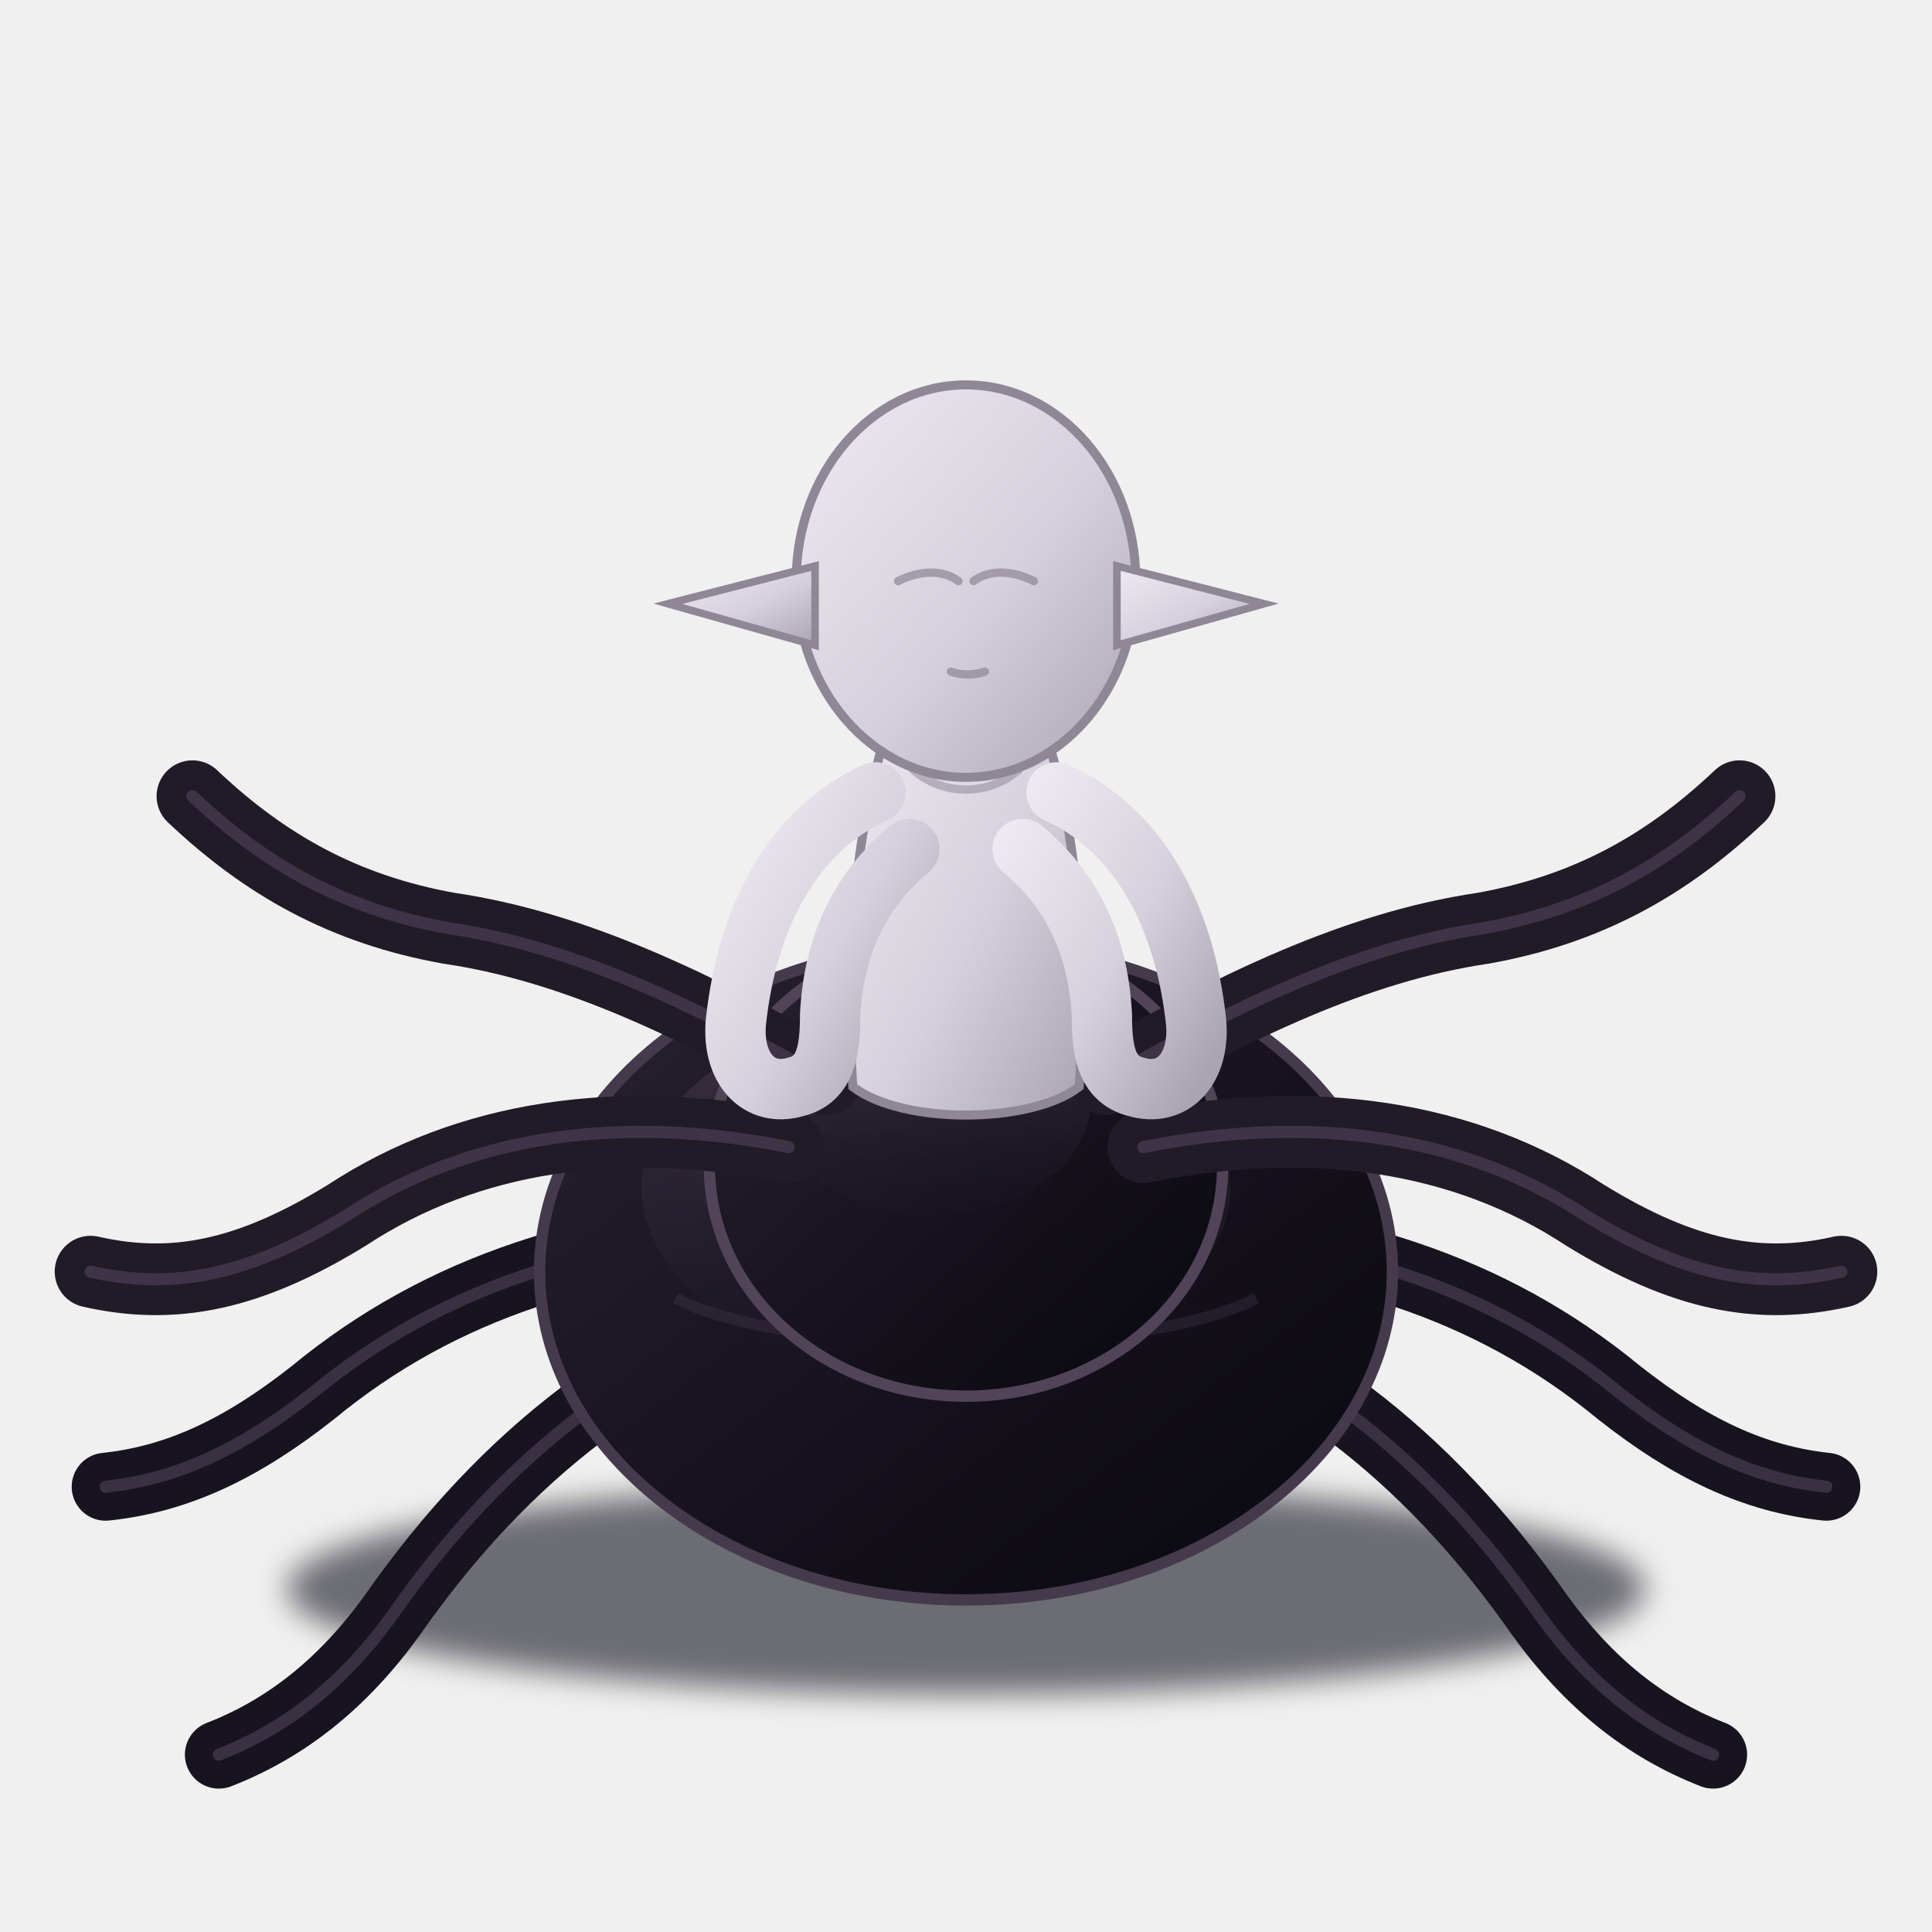
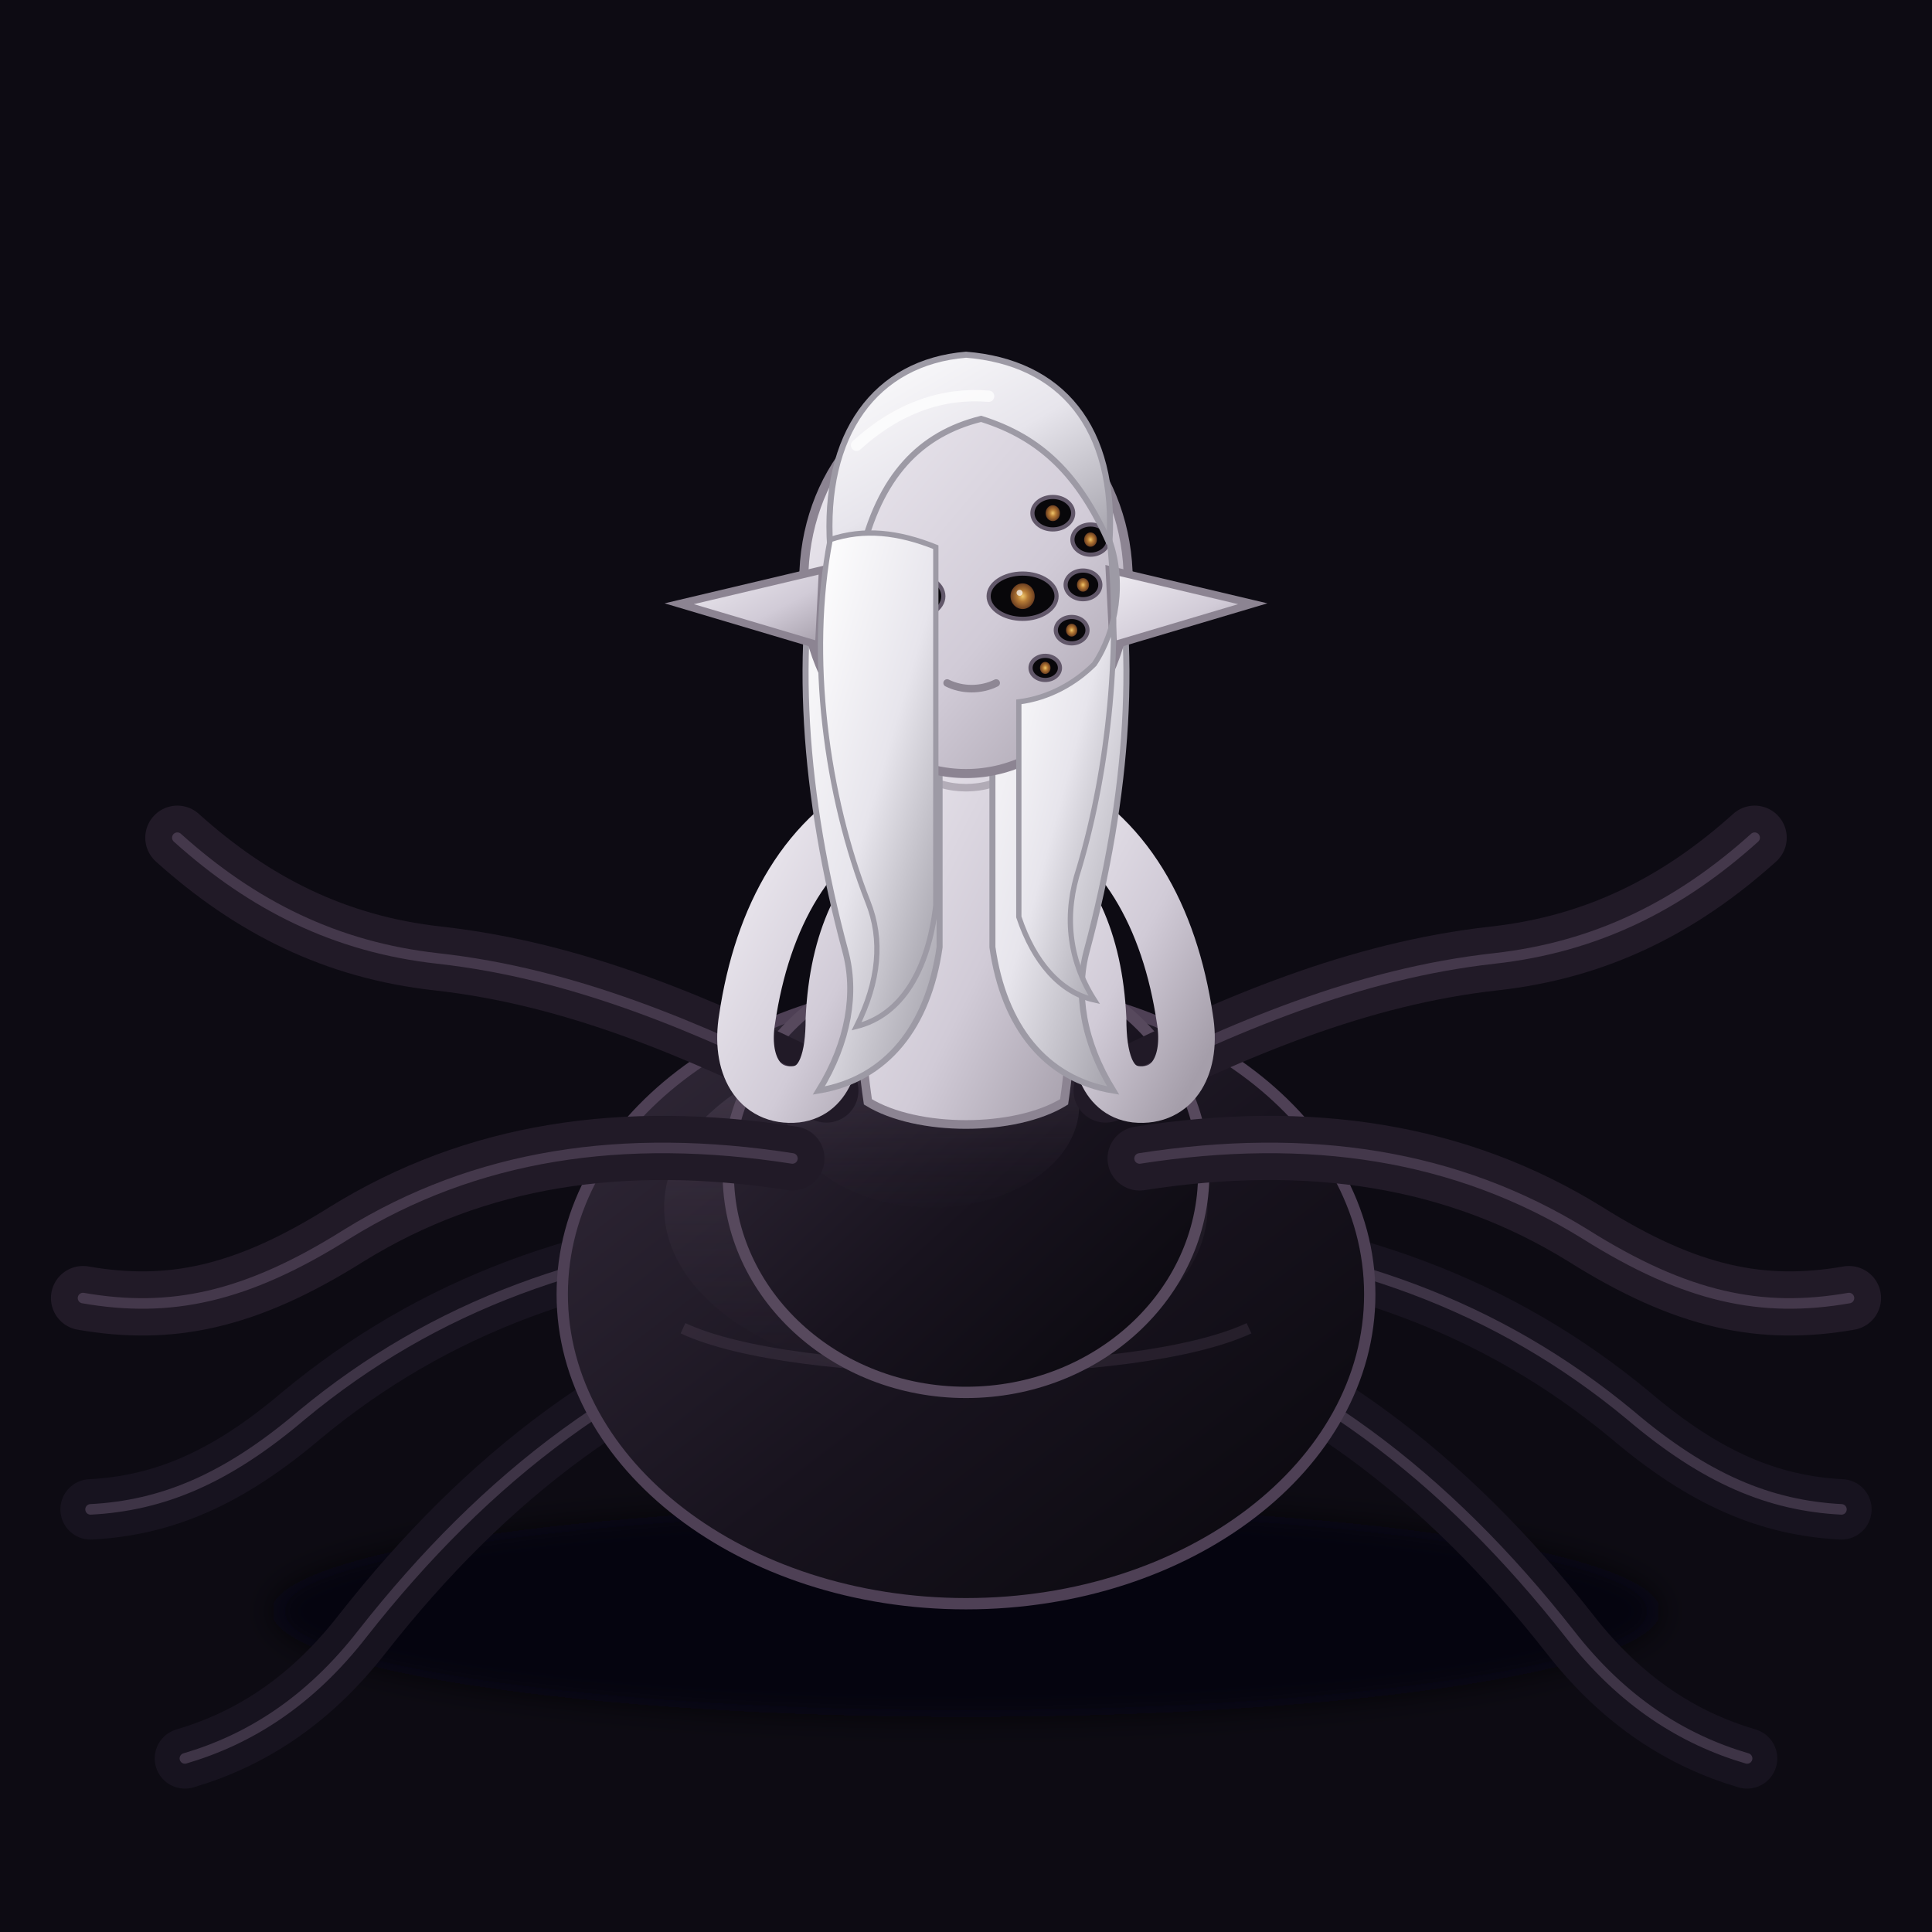
- <svg xmlns="http://www.w3.org/2000/svg" viewBox="0 0 512 512" role="img" aria-labelledby="title desc" data-character="churider" data-state="idle" data-stage="anatomy-blockout">
+ <svg xmlns="http://www.w3.org/2000/svg" viewBox="0 0 512 512" role="img" aria-labelledby="title desc" data-character="churider" data-state="idle" data-stage="appearance-blockout-v2">
  <defs>
    <linearGradient id="chitin" x1="0" y1="0" x2="1" y2="1">
-       <stop offset="0" stop-color="#2a2231" />
-       <stop offset="0.5" stop-color="#17131f" />
-       <stop offset="1" stop-color="#08070d" />
+       <stop offset="0" stop-color="#342b3b" />
+       <stop offset="0.55" stop-color="#18131e" />
+       <stop offset="1" stop-color="#08070c" />
    </linearGradient>
    <linearGradient id="chitinHi" x1="0" y1="0" x2="0" y2="1">
-       <stop offset="0" stop-color="#74627c" stop-opacity="0.55" />
-       <stop offset="1" stop-color="#2d2435" stop-opacity="0.08" />
+       <stop offset="0" stop-color="#7a687f" stop-opacity="0.58" />
+       <stop offset="1" stop-color="#2a2330" stop-opacity="0.08" />
    </linearGradient>
    <linearGradient id="skin" x1="0" y1="0" x2="1" y2="1">
-       <stop offset="0" stop-color="#eeeaf2" />
-       <stop offset="0.55" stop-color="#d6d0dc" />
-       <stop offset="1" stop-color="#aaa3b2" />
+       <stop offset="0" stop-color="#f0edf3" />
+       <stop offset="0.6" stop-color="#d1cbd7" />
+       <stop offset="1" stop-color="#a59eaa" />
    </linearGradient>
+     <linearGradient id="hair" x1="0" y1="0" x2="0.8" y2="1">
+       <stop offset="0" stop-color="#ffffff" />
+       <stop offset="0.55" stop-color="#e7e5ec" />
+       <stop offset="1" stop-color="#aaa8b1" />
+     </linearGradient>
+     <radialGradient id="agate">
+       <stop offset="0" stop-color="#f0c86d" />
+       <stop offset="0.42" stop-color="#b77c36" />
+       <stop offset="1" stop-color="#6c3e20" />
+     </radialGradient>
    <filter id="softShadow" x="-30%" y="-30%" width="160%" height="160%">
      <feGaussianBlur stdDeviation="4" />
    </filter>
    <style>
-       .leg-back { fill:none; stroke:#17131f; stroke-width:18; stroke-linecap:round; stroke-linejoin:round; }
-       .leg-front { fill:none; stroke:#211a27; stroke-width:19; stroke-linecap:round; stroke-linejoin:round; }
-       .leg-hi { fill:none; stroke:#6a5872; stroke-opacity:.42; stroke-width:3.2; stroke-linecap:round; stroke-linejoin:round; }
-       .skin-line { fill:none; stroke:#918999; stroke-width:2.2; stroke-linecap:round; }
+       .leg-back{fill:none;stroke:#17131f;stroke-width:16;stroke-linecap:round;stroke-linejoin:round}.leg-front{fill:none;stroke:#211a27;stroke-width:17;stroke-linecap:round;stroke-linejoin:round}.leg-hi{fill:none;stroke:#76627c;stroke-opacity:.42;stroke-width:2.8;stroke-linecap:round;stroke-linejoin:round}.skin-line{fill:none;stroke:#8e8794;stroke-width:2;stroke-linecap:round}.eye-black{fill:#08070a;stroke:#62586a;stroke-width:1.1}.iris{fill:url(#agate)}
    </style>
  </defs>
-   <ellipse id="shadow" cx="256" cy="421" rx="180" ry="28" fill="#05040a" opacity="0.55" filter="url(#softShadow)" />
+   <rect width="512" height="512" fill="#0d0b13" />
+   <ellipse id="shadow" cx="256" cy="427" rx="184" ry="28" fill="#05040a" opacity="0.65" filter="url(#softShadow)" />
  <g id="churider">
    <g id="spider">
      <g id="spider_legs_back">
        <g id="leg_l4">
-           <path class="leg-back" d="M215 344 C171 357 134 385 104 428 C91 446 76 458 58 465" />
-           <path class="leg-hi" d="M215 344 C171 357 134 385 104 428 C91 446 76 458 58 465" />
+           <path class="leg-back" d="M214 348 C167 362 129 391 96 433 C82 451 66 461 49 466" />
+           <path class="leg-hi" d="M214 348 C167 362 129 391 96 433 C82 451 66 461 49 466" />
        </g>
        <g id="leg_r4">
-           <path class="leg-back" d="M297 344 C341 357 378 385 408 428 C421 446 436 458 454 465" />
-           <path class="leg-hi" d="M297 344 C341 357 378 385 408 428 C421 446 436 458 454 465" />
+           <path class="leg-back" d="M298 348 C345 362 383 391 416 433 C430 451 446 461 463 466" />
+           <path class="leg-hi" d="M298 348 C345 362 383 391 416 433 C430 451 446 461 463 466" />
        </g>
        <g id="leg_l3">
-           <path class="leg-back" d="M209 326 C158 328 117 341 83 369 C64 384 47 392 28 394" />
-           <path class="leg-hi" d="M209 326 C158 328 117 341 83 369 C64 384 47 392 28 394" />
+           <path class="leg-back" d="M207 327 C156 331 115 346 80 375 C60 392 43 399 24 400" />
+           <path class="leg-hi" d="M207 327 C156 331 115 346 80 375 C60 392 43 399 24 400" />
        </g>
        <g id="leg_r3">
-           <path class="leg-back" d="M303 326 C354 328 395 341 429 369 C448 384 465 392 484 394" />
-           <path class="leg-hi" d="M303 326 C354 328 395 341 429 369 C448 384 465 392 484 394" />
+           <path class="leg-back" d="M305 327 C356 331 397 346 432 375 C452 392 469 399 488 400" />
+           <path class="leg-hi" d="M305 327 C356 331 397 346 432 375 C452 392 469 399 488 400" />
        </g>
      </g>
      <g id="abdomen">
-         <ellipse cx="256" cy="337" rx="113" ry="87" fill="url(#chitin)" stroke="#45394c" stroke-width="3" />
-         <ellipse cx="248" cy="315" rx="78" ry="48" fill="url(#chitinHi)" opacity="0.58" />
-         <path d="M179 344 C209 360 303 360 333 344" fill="none" stroke="#5f5067" stroke-opacity="0.22" stroke-width="3" />
+         <ellipse cx="256" cy="343" rx="107" ry="82" fill="url(#chitin)" stroke="#4e4055" stroke-width="3" />
+         <ellipse cx="248" cy="320" rx="72" ry="45" fill="url(#chitinHi)" opacity=".56" />
+         <path d="M181 352 C211 366 301 366 331 352" fill="none" stroke="#6a596f" stroke-opacity=".22" stroke-width="3" />
      </g>
      <g id="thorax">
-         <ellipse cx="256" cy="309" rx="68" ry="61" fill="url(#chitin)" stroke="#514458" stroke-width="3" />
-         <ellipse cx="247" cy="292" rx="42" ry="30" fill="url(#chitinHi)" opacity="0.7" />
+         <ellipse cx="256" cy="311" rx="63" ry="58" fill="url(#chitin)" stroke="#57495d" stroke-width="3" />
+         <ellipse cx="247" cy="293" rx="39" ry="27" fill="url(#chitinHi)" opacity=".72" />
      </g>
      <g id="spider_legs_front">
        <g id="leg_l2">
-           <path class="leg-front" d="M209 304 C164 295 124 301 92 322 C66 338 46 342 24 337" />
-           <path class="leg-hi" d="M209 304 C164 295 124 301 92 322 C66 338 46 342 24 337" />
+           <path class="leg-front" d="M210 307 C165 300 126 306 92 327 C65 344 45 348 22 344" />
+           <path class="leg-hi" d="M210 307 C165 300 126 306 92 327 C65 344 45 348 22 344" />
        </g>
        <g id="leg_r2">
-           <path class="leg-front" d="M303 304 C348 295 388 301 420 322 C446 338 466 342 488 337" />
-           <path class="leg-hi" d="M303 304 C348 295 388 301 420 322 C446 338 466 342 488 337" />
+           <path class="leg-front" d="M302 307 C347 300 386 306 420 327 C447 344 467 348 490 344" />
+           <path class="leg-hi" d="M302 307 C347 300 386 306 420 327 C447 344 467 348 490 344" />
        </g>
        <g id="leg_l1">
-           <path class="leg-front" d="M219 286 C185 267 153 251 119 246 C91 241 70 229 51 211" />
-           <path class="leg-hi" d="M219 286 C185 267 153 251 119 246 C91 241 70 229 51 211" />
+           <path class="leg-front" d="M219 289 C185 272 152 258 116 254 C89 251 67 240 47 222" />
+           <path class="leg-hi" d="M219 289 C185 272 152 258 116 254 C89 251 67 240 47 222" />
        </g>
        <g id="leg_r1">
-           <path class="leg-front" d="M293 286 C327 267 359 251 393 246 C421 241 442 229 461 211" />
-           <path class="leg-hi" d="M293 286 C327 267 359 251 393 246 C421 241 442 229 461 211" />
+           <path class="leg-front" d="M293 289 C327 272 360 258 396 254 C423 251 445 240 465 222" />
+           <path class="leg-hi" d="M293 289 C327 272 360 258 396 254 C423 251 445 240 465 222" />
        </g>
      </g>
    </g>
    <g id="upper">
      <g id="torso">
-         <path d="M226 288 C224 258 226 224 234 197 C241 177 271 177 278 197 C286 224 288 258 286 288 C273 298 239 298 226 288 Z" fill="url(#skin)" stroke="#8f8796" stroke-width="2.4" />
-         <path class="skin-line" d="M242 204 C250 211 262 211 270 204" opacity="0.55" />
+         <path d="M230 292 C226 265 227 228 236 198 C241 181 270 181 276 198 C285 228 286 265 282 292 C269 300 243 300 230 292 Z" fill="url(#skin)" stroke="#8c8492" stroke-width="2.3" />
+         <path class="skin-line" d="M244 205 C250 210 262 210 268 205" opacity=".55" />
      </g>
      <g id="arm_l">
-         <path d="M232 210 C210 220 198 243 195 271 C194 283 201 291 211 288 C219 286 220 278 220 269 C221 249 229 235 241 225" fill="none" stroke="url(#skin)" stroke-width="16" stroke-linecap="round" />
+         <path d="M236 211 C214 221 202 243 198 270 C196 282 201 291 211 290 C219 289 221 280 221 270 C222 249 229 235 241 225" fill="none" stroke="url(#skin)" stroke-width="15" stroke-linecap="round" />
      </g>
      <g id="arm_r">
-         <path d="M280 210 C302 220 314 243 317 271 C318 283 311 291 301 288 C293 286 292 278 292 269 C291 249 283 235 271 225" fill="none" stroke="url(#skin)" stroke-width="16" stroke-linecap="round" />
+         <path d="M276 211 C298 221 310 243 314 270 C316 282 311 291 301 290 C293 289 291 280 291 270 C290 249 283 235 271 225" fill="none" stroke="url(#skin)" stroke-width="15" stroke-linecap="round" />
+       </g>
+       <g id="hair_back">
+         <path d="M218 137 C210 171 213 211 224 252 C227 263 225 276 217 289 C235 286 246 272 249 251 L249 150 Z" fill="url(#hair)" stroke="#9d9aa5" stroke-width="1.6" />
+         <path d="M294 137 C302 171 299 211 288 252 C285 263 287 276 295 289 C277 286 266 272 263 251 L263 150 Z" fill="url(#hair)" stroke="#9d9aa5" stroke-width="1.6" />
      </g>
      <g id="head">
-         <ellipse cx="256" cy="154" rx="45" ry="52" fill="url(#skin)" stroke="#8f8796" stroke-width="2.4" />
+         <ellipse cx="256" cy="154" rx="43" ry="51" fill="url(#skin)" stroke="#8c8492" stroke-width="2.4" />
        <g id="ear_l">
-           <path d="M216 150 L177 160 L216 171 Z" fill="url(#skin)" stroke="#8f8796" stroke-width="2" />
+           <path d="M218 151 L180 160 L217 171 Z" fill="url(#skin)" stroke="#8c8492" stroke-width="2" />
        </g>
        <g id="ear_r">
-           <path d="M296 150 L335 160 L296 171 Z" fill="url(#skin)" stroke="#8f8796" stroke-width="2" />
+           <path d="M294 151 L332 160 L295 171 Z" fill="url(#skin)" stroke="#8c8492" stroke-width="2" />
        </g>
-         <g id="face" opacity="0.75">
-           <path d="M238 154 C244 151 250 151 254 154" class="skin-line" stroke="#3a313f" />
-           <path d="M258 154 C262 151 268 151 274 154" class="skin-line" stroke="#3a313f" />
-           <path d="M252 178 C255 179 258 179 261 178" class="skin-line" stroke="#655a69" />
+         <g id="face">
+           <g id="eye_l_main">
+             <ellipse class="eye-black" cx="241" cy="158" rx="9" ry="6" />
+             <ellipse class="iris" cx="241" cy="158" rx="3.2" ry="3.4" />
+             <circle cx="240.2" cy="157.1" r=".8" fill="#fff" opacity=".7" />
+           </g>
+           <g id="eye_r_main">
+             <ellipse class="eye-black" cx="271" cy="158" rx="9" ry="6" />
+             <ellipse class="iris" cx="271" cy="158" rx="3.2" ry="3.4" />
+             <circle cx="270.2" cy="157.1" r=".8" fill="#fff" opacity=".7" />
+           </g>
+           <g id="eye_r_extra_1">
+             <ellipse class="eye-black" cx="279" cy="136" rx="5.4" ry="4.3" />
+             <ellipse class="iris" cx="279" cy="136" rx="1.9" ry="2.1" />
+           </g>
+           <g id="eye_r_extra_2">
+             <ellipse class="eye-black" cx="289" cy="143" rx="4.8" ry="4" />
+             <ellipse class="iris" cx="289" cy="143" rx="1.7" ry="1.9" />
+           </g>
+           <g id="eye_r_extra_3">
+             <ellipse class="eye-black" cx="287" cy="155" rx="4.6" ry="3.8" />
+             <ellipse class="iris" cx="287" cy="155" rx="1.6" ry="1.8" />
+           </g>
+           <g id="eye_r_extra_4">
+             <ellipse class="eye-black" cx="284" cy="167" rx="4.2" ry="3.5" />
+             <ellipse class="iris" cx="284" cy="167" rx="1.5" ry="1.7" />
+           </g>
+           <g id="eye_r_extra_5">
+             <ellipse class="eye-black" cx="277" cy="177" rx="3.9" ry="3.2" />
+             <ellipse class="iris" cx="277" cy="177" rx="1.4" ry="1.6" />
+           </g>
+           <path d="M251 181 C255 183 260 183 264 181" class="skin-line" stroke="#6a606d" />
        </g>
+       </g>
+       <g id="hair_front">
+         <path d="M220 145 C218 115 232 96 256 94 C281 96 296 113 294 144 C286 126 276 116 260 111 C244 115 233 126 228 148 Z" fill="url(#hair)" stroke="#9d9aa5" stroke-width="1.6" />
+         <path d="M220 143 C214 174 219 211 230 239 C234 249 233 260 227 272 C239 269 246 257 248 240 L248 145 C238 141 229 140 220 143 Z" fill="url(#hair)" stroke="#9d9aa5" stroke-width="1.4" />
+         <path d="M294 143 C297 171 294 203 286 230 C282 242 283 254 290 265 C281 263 274 255 270 243 L270 186 C278 185 285 181 290 176 C296 167 298 154 294 143 Z" fill="url(#hair)" stroke="#9d9aa5" stroke-width="1.4" />
+         <path d="M227 118 C238 108 250 104 262 105" fill="none" stroke="#fff" stroke-opacity=".72" stroke-width="3" stroke-linecap="round" />
      </g>
    </g>
  </g>
</svg>
